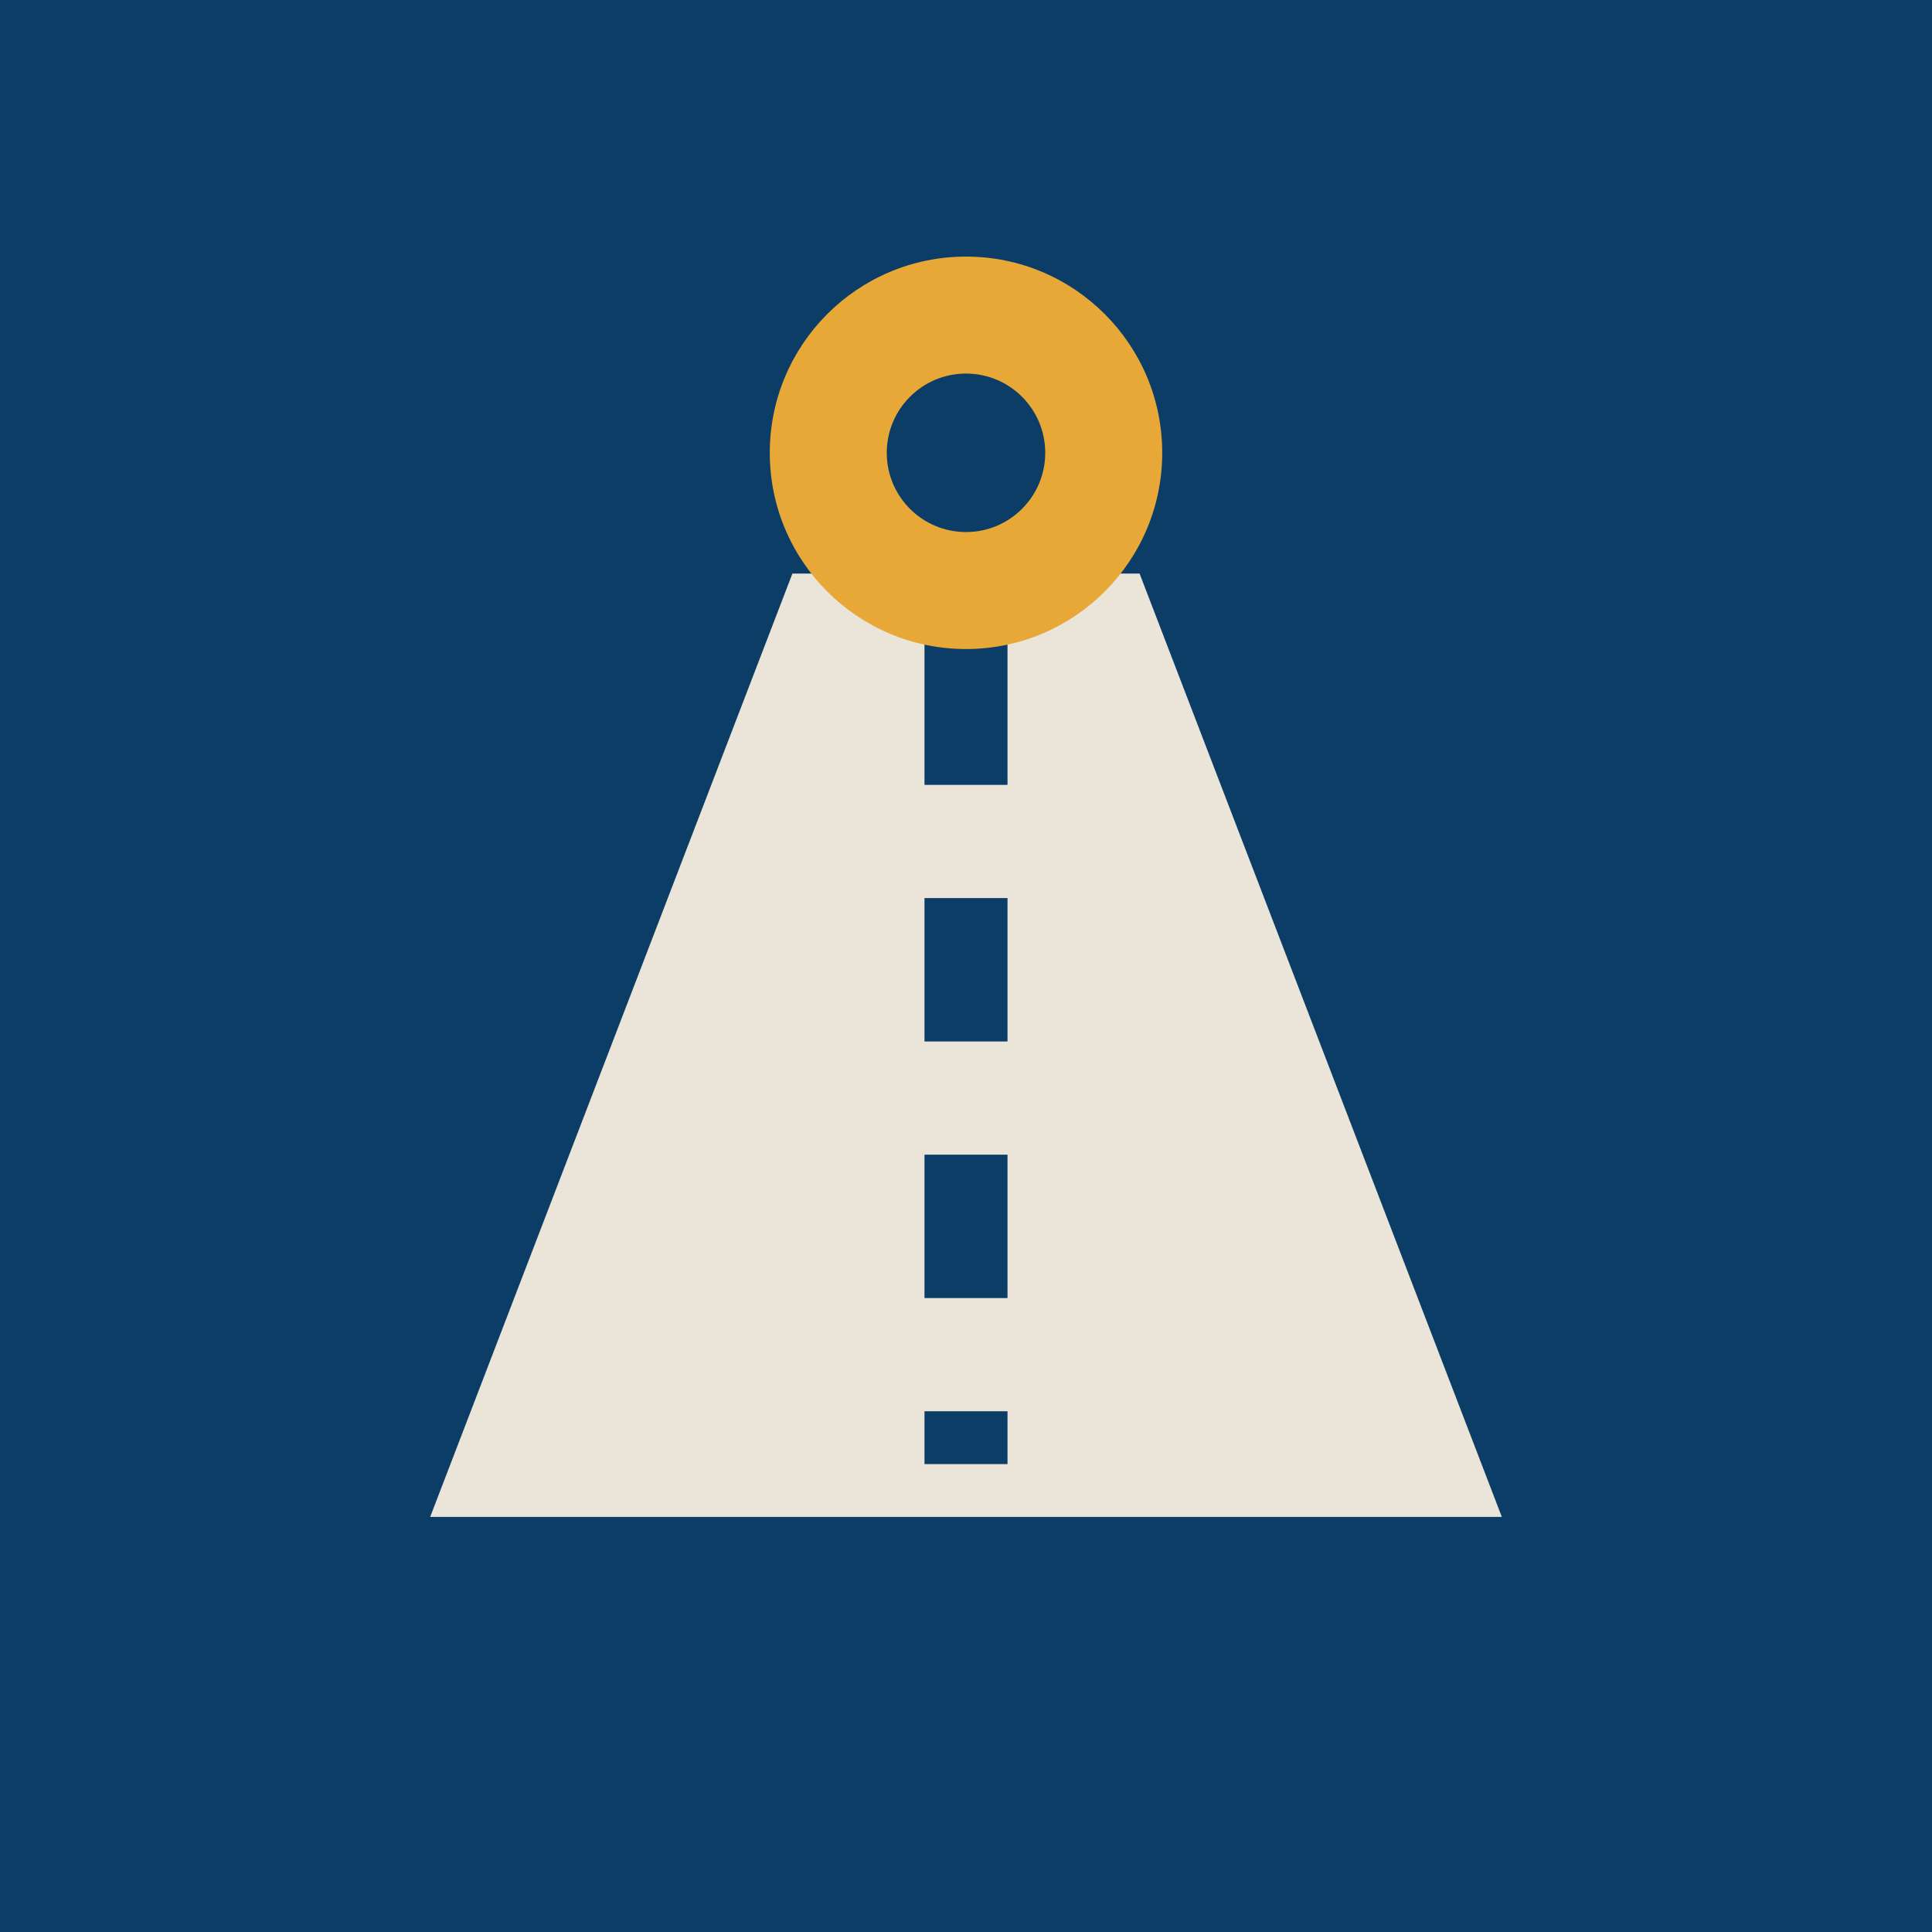
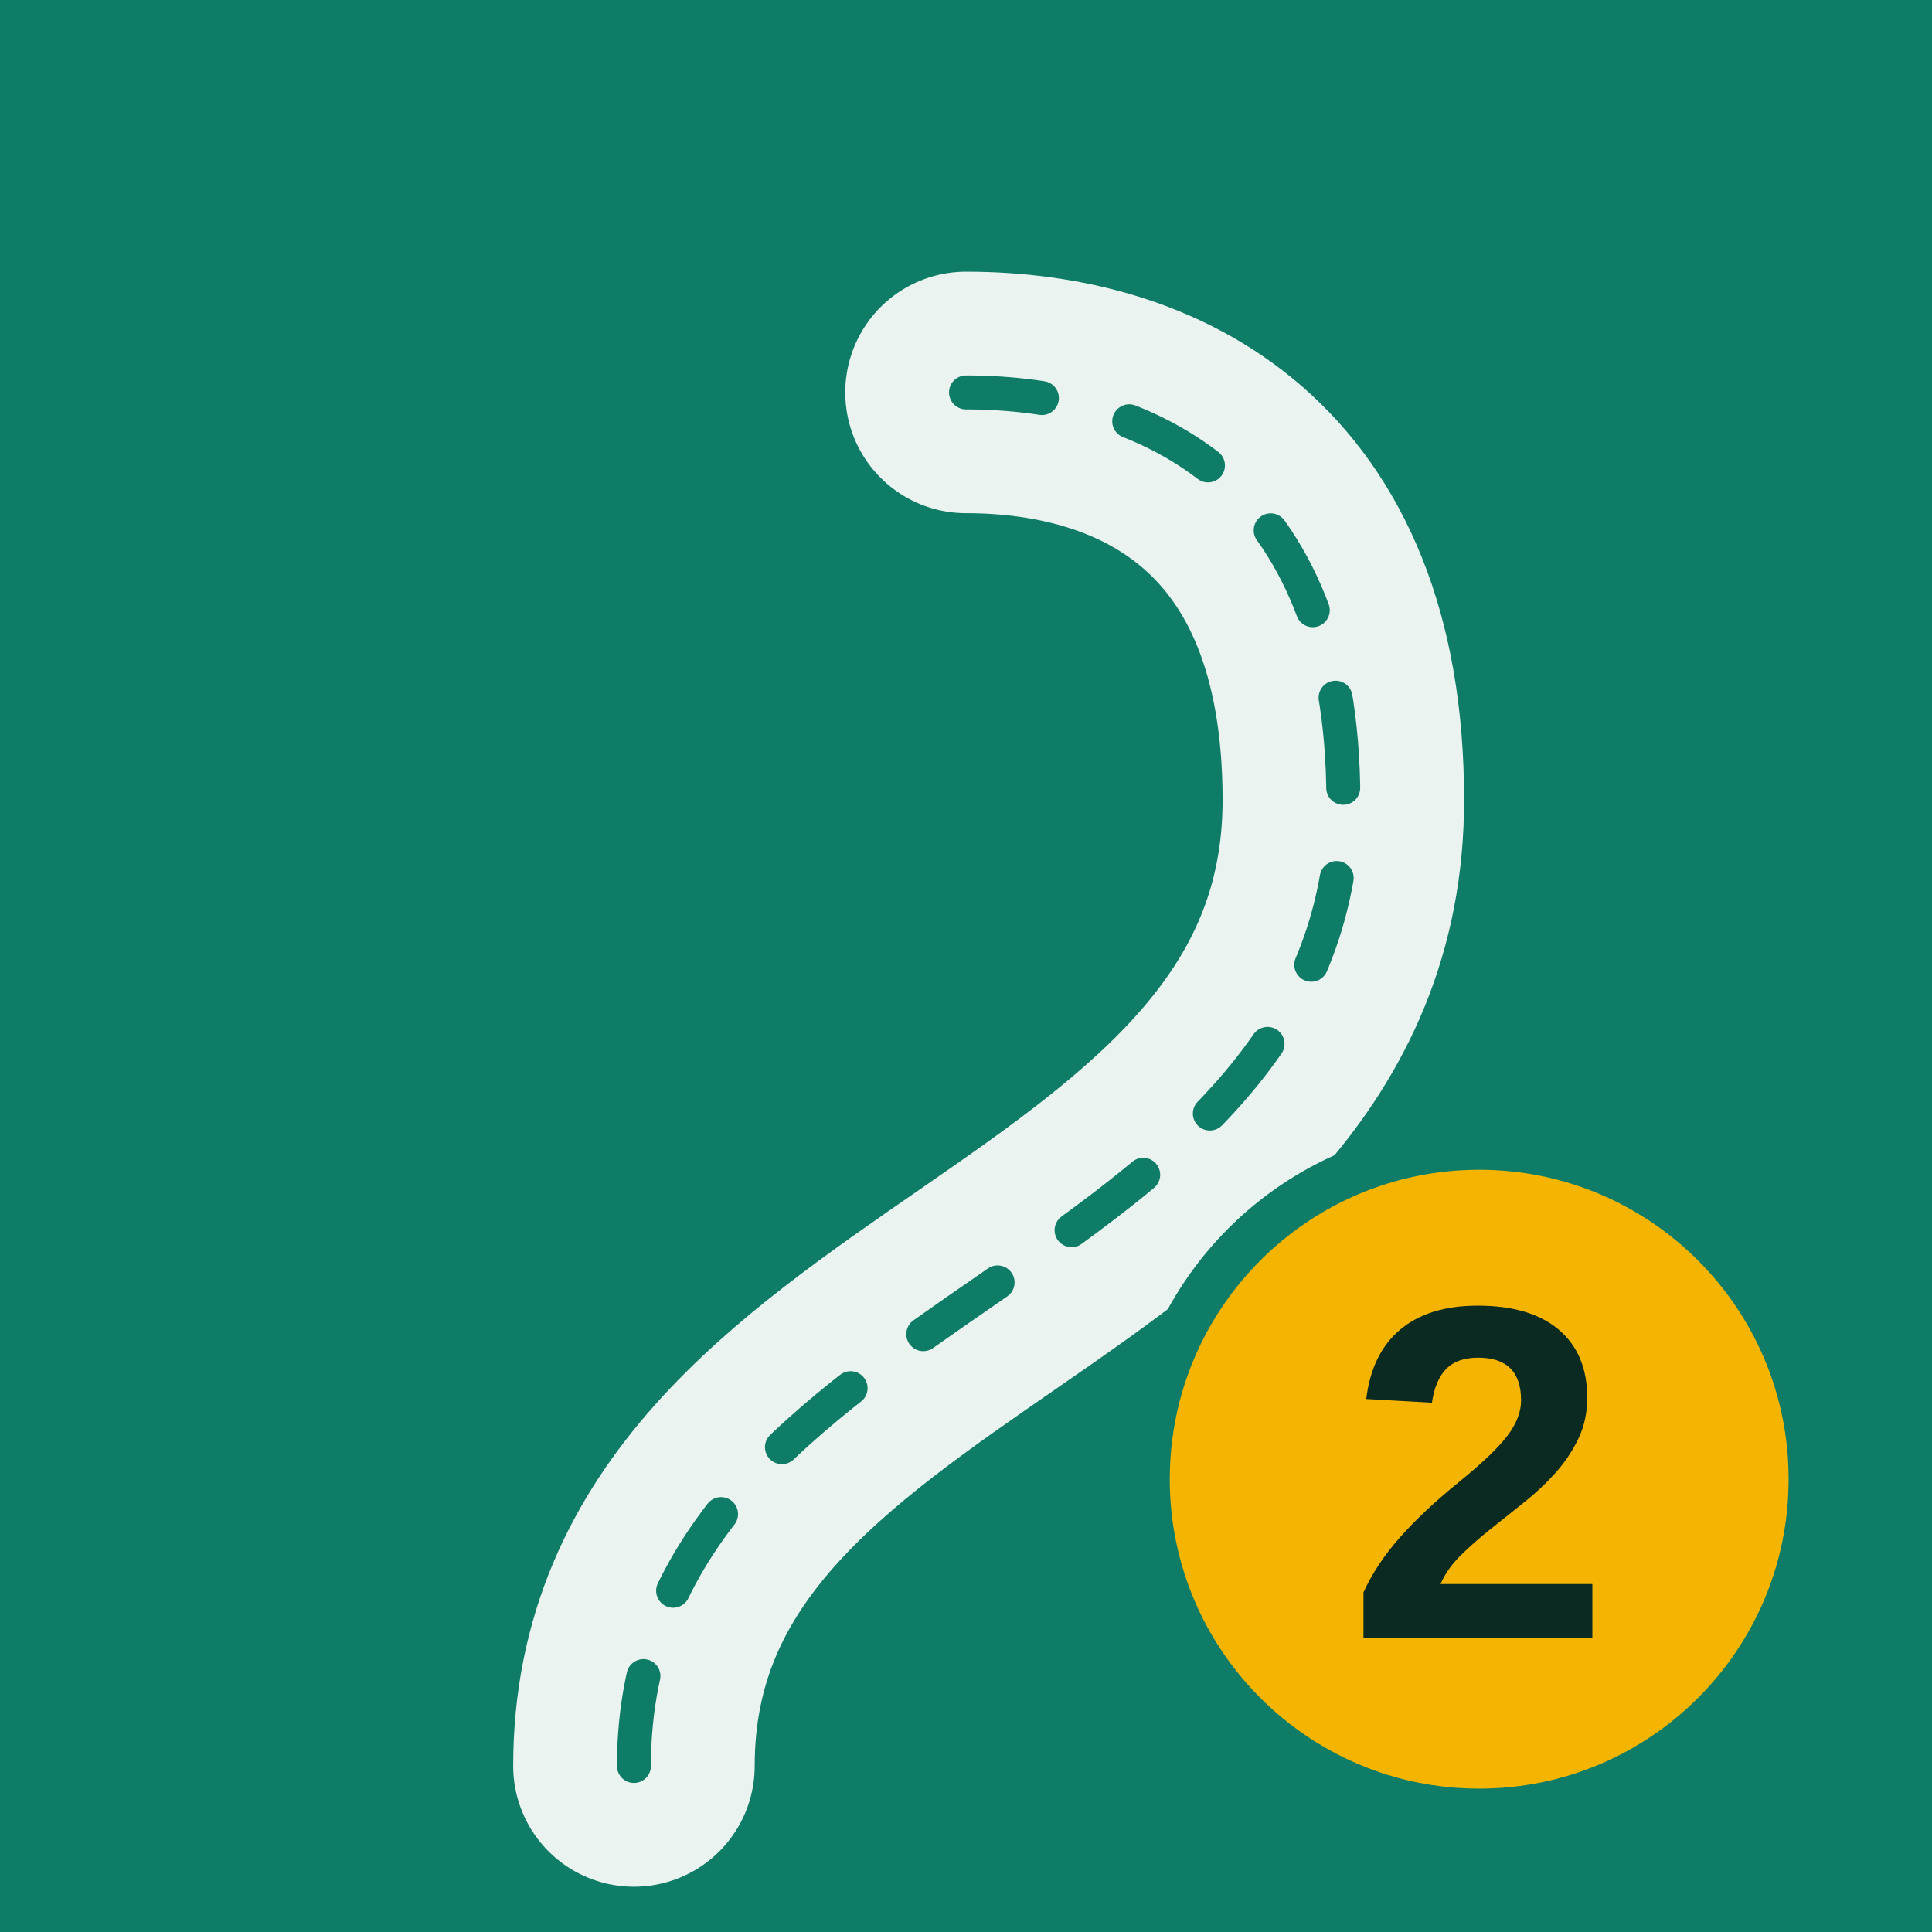
<svg xmlns="http://www.w3.org/2000/svg" viewBox="0 0 512 512">
-   <rect width="512" height="512" fill="#0B3D66" />
-   <path d="M210 152 L302 152 L398 402 L114 402 Z" fill="#EAE5D8" />
-   <path d="M256 170 L256 388" fill="none" stroke="#0B3D66" stroke-width="22" stroke-dasharray="38 30" />
-   <circle cx="256" cy="120" r="52" fill="#E8A838" />
-   <circle cx="256" cy="120" r="21" fill="#0B3D66" />
+   <rect width="512" height="512" fill="#0E7C66" />
+   <path d="M168 468 C168 344 356 340 356 212 C356 128 304 104 256 104" fill="none" stroke="#EAF3F0" stroke-width="64" stroke-linecap="round" />
+   <path d="M168 468 C168 344 356 340 356 212 C356 128 304 104 256 104" fill="none" stroke="#0E7C66" stroke-width="9" stroke-dasharray="24 24" stroke-linecap="round" />
+   <circle cx="392" cy="392" r="88" fill="#F4B400" stroke="#0E7C66" stroke-width="12" />
+   <text x="392" y="434" font-family="'Segoe UI',Arial,sans-serif" font-weight="700" font-size="126" text-anchor="middle" fill="#0B2A22">2</text>
</svg>
